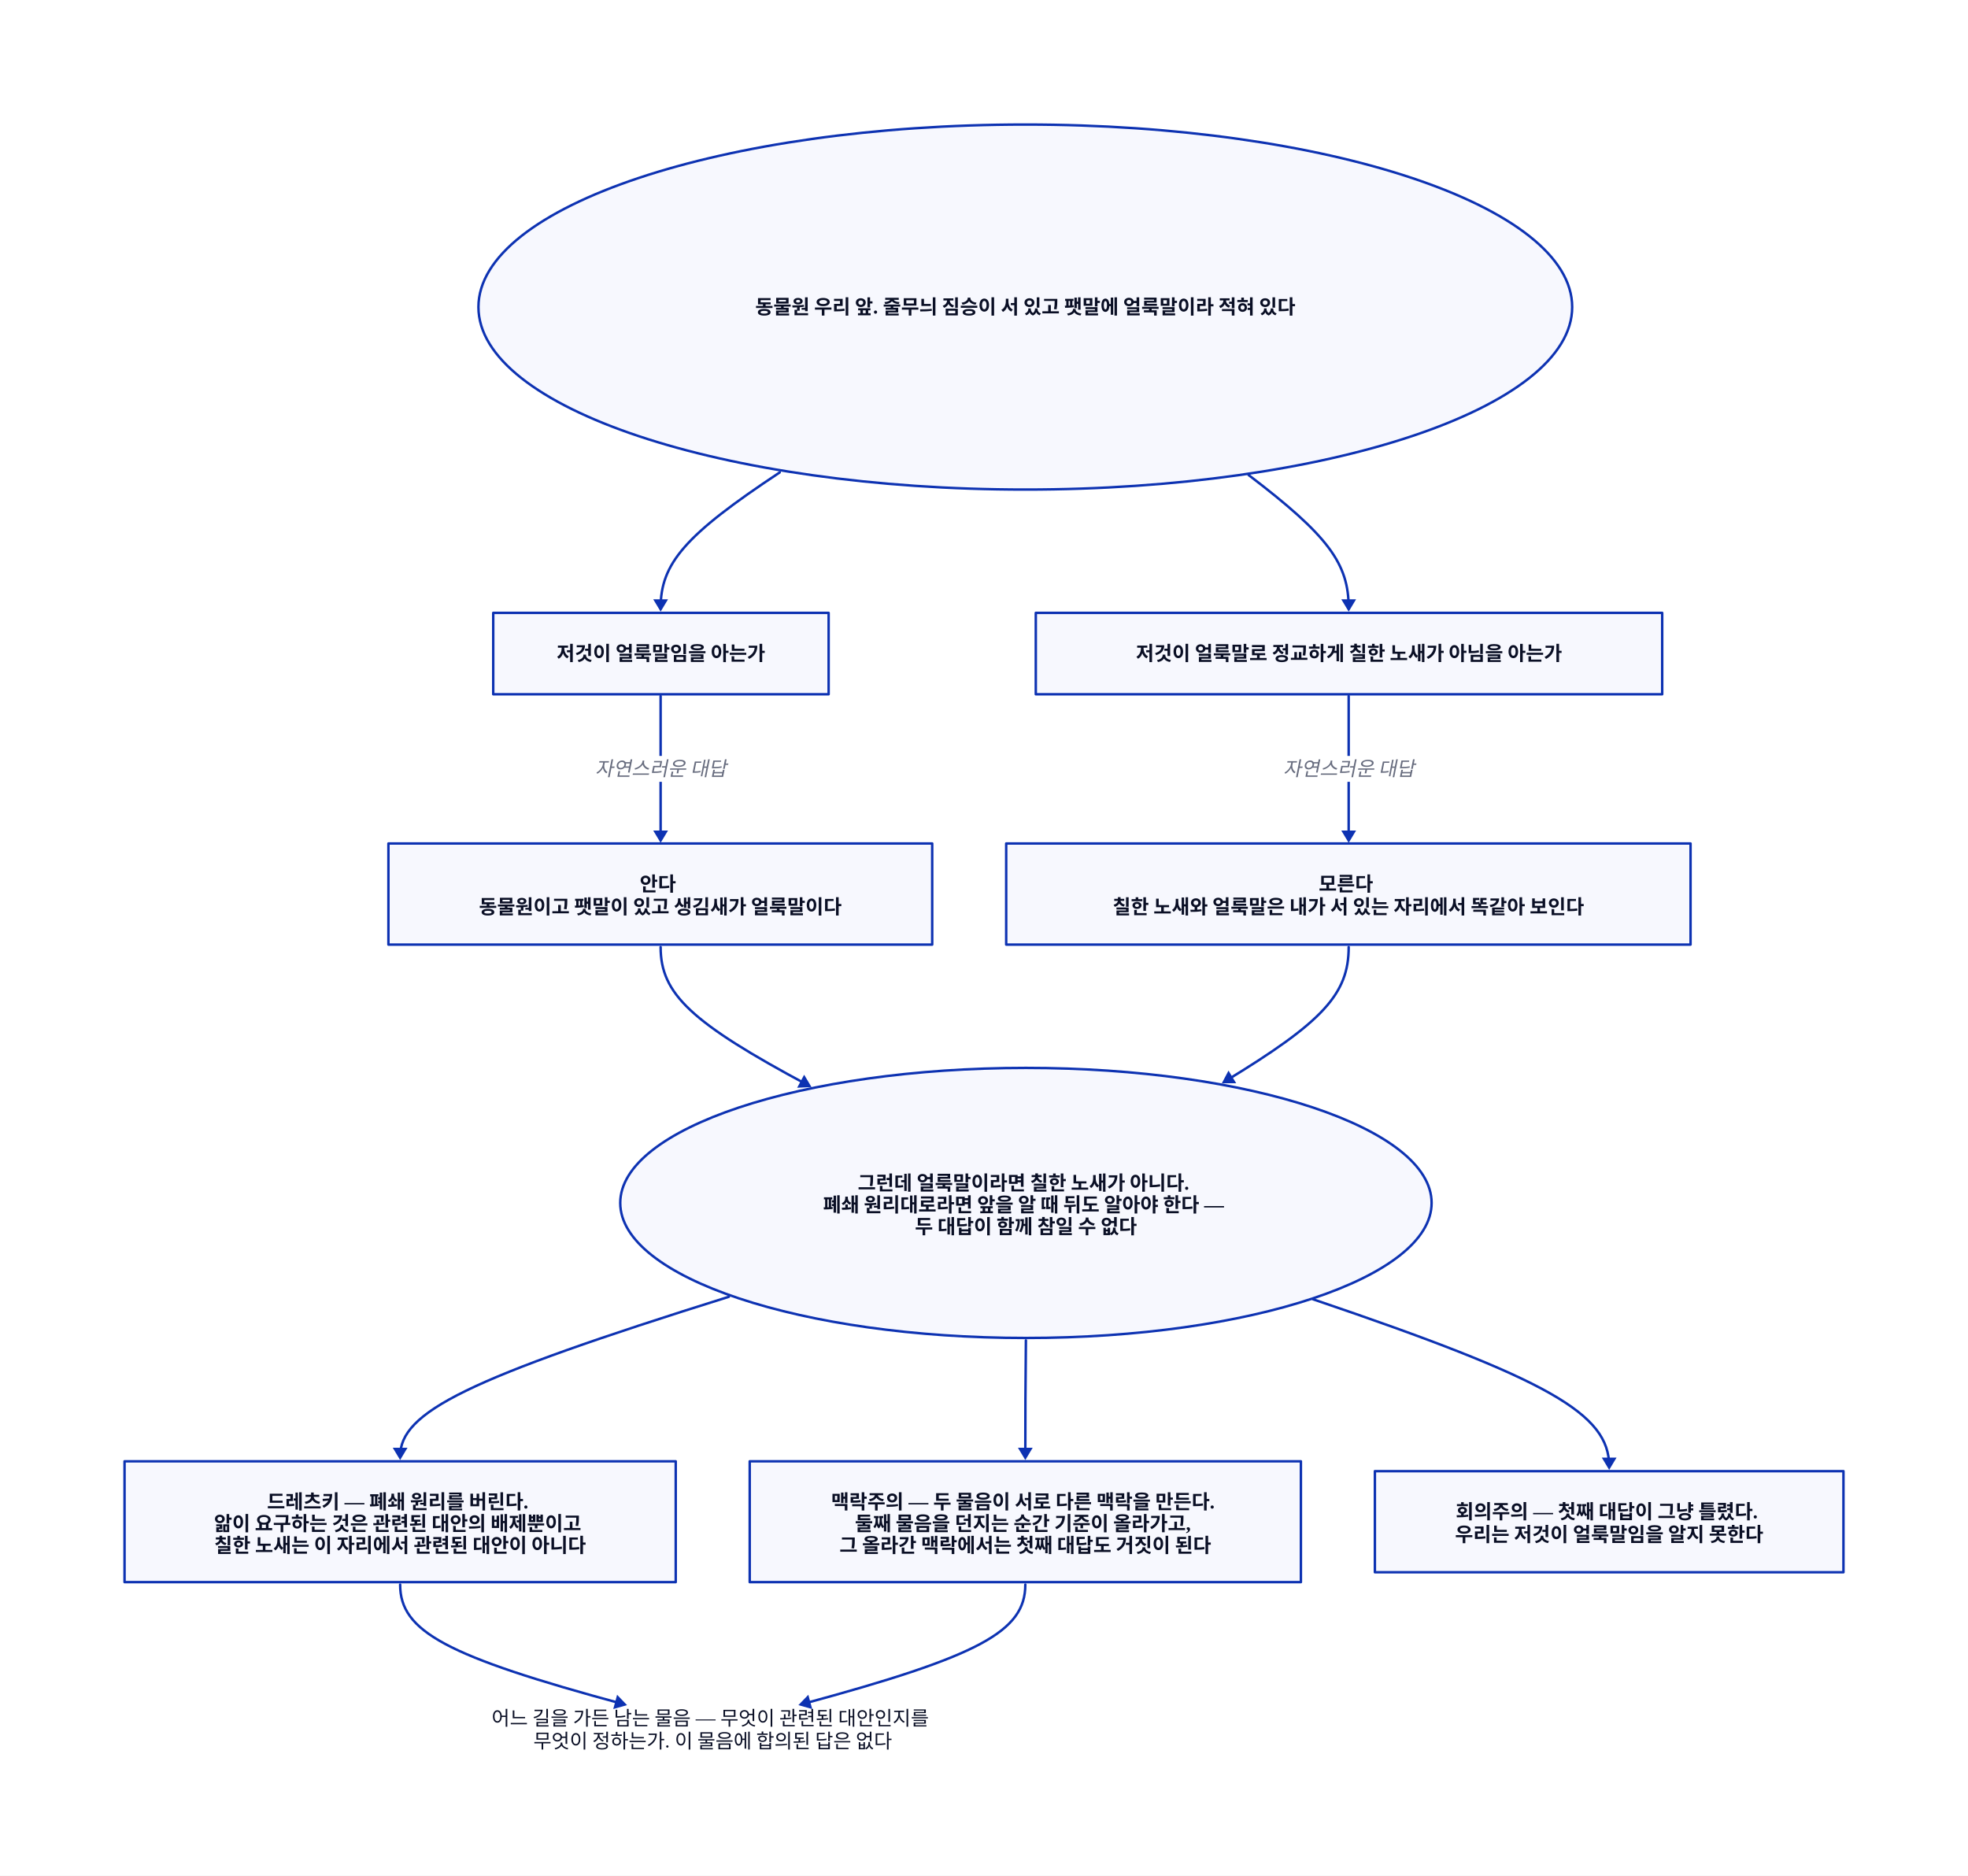
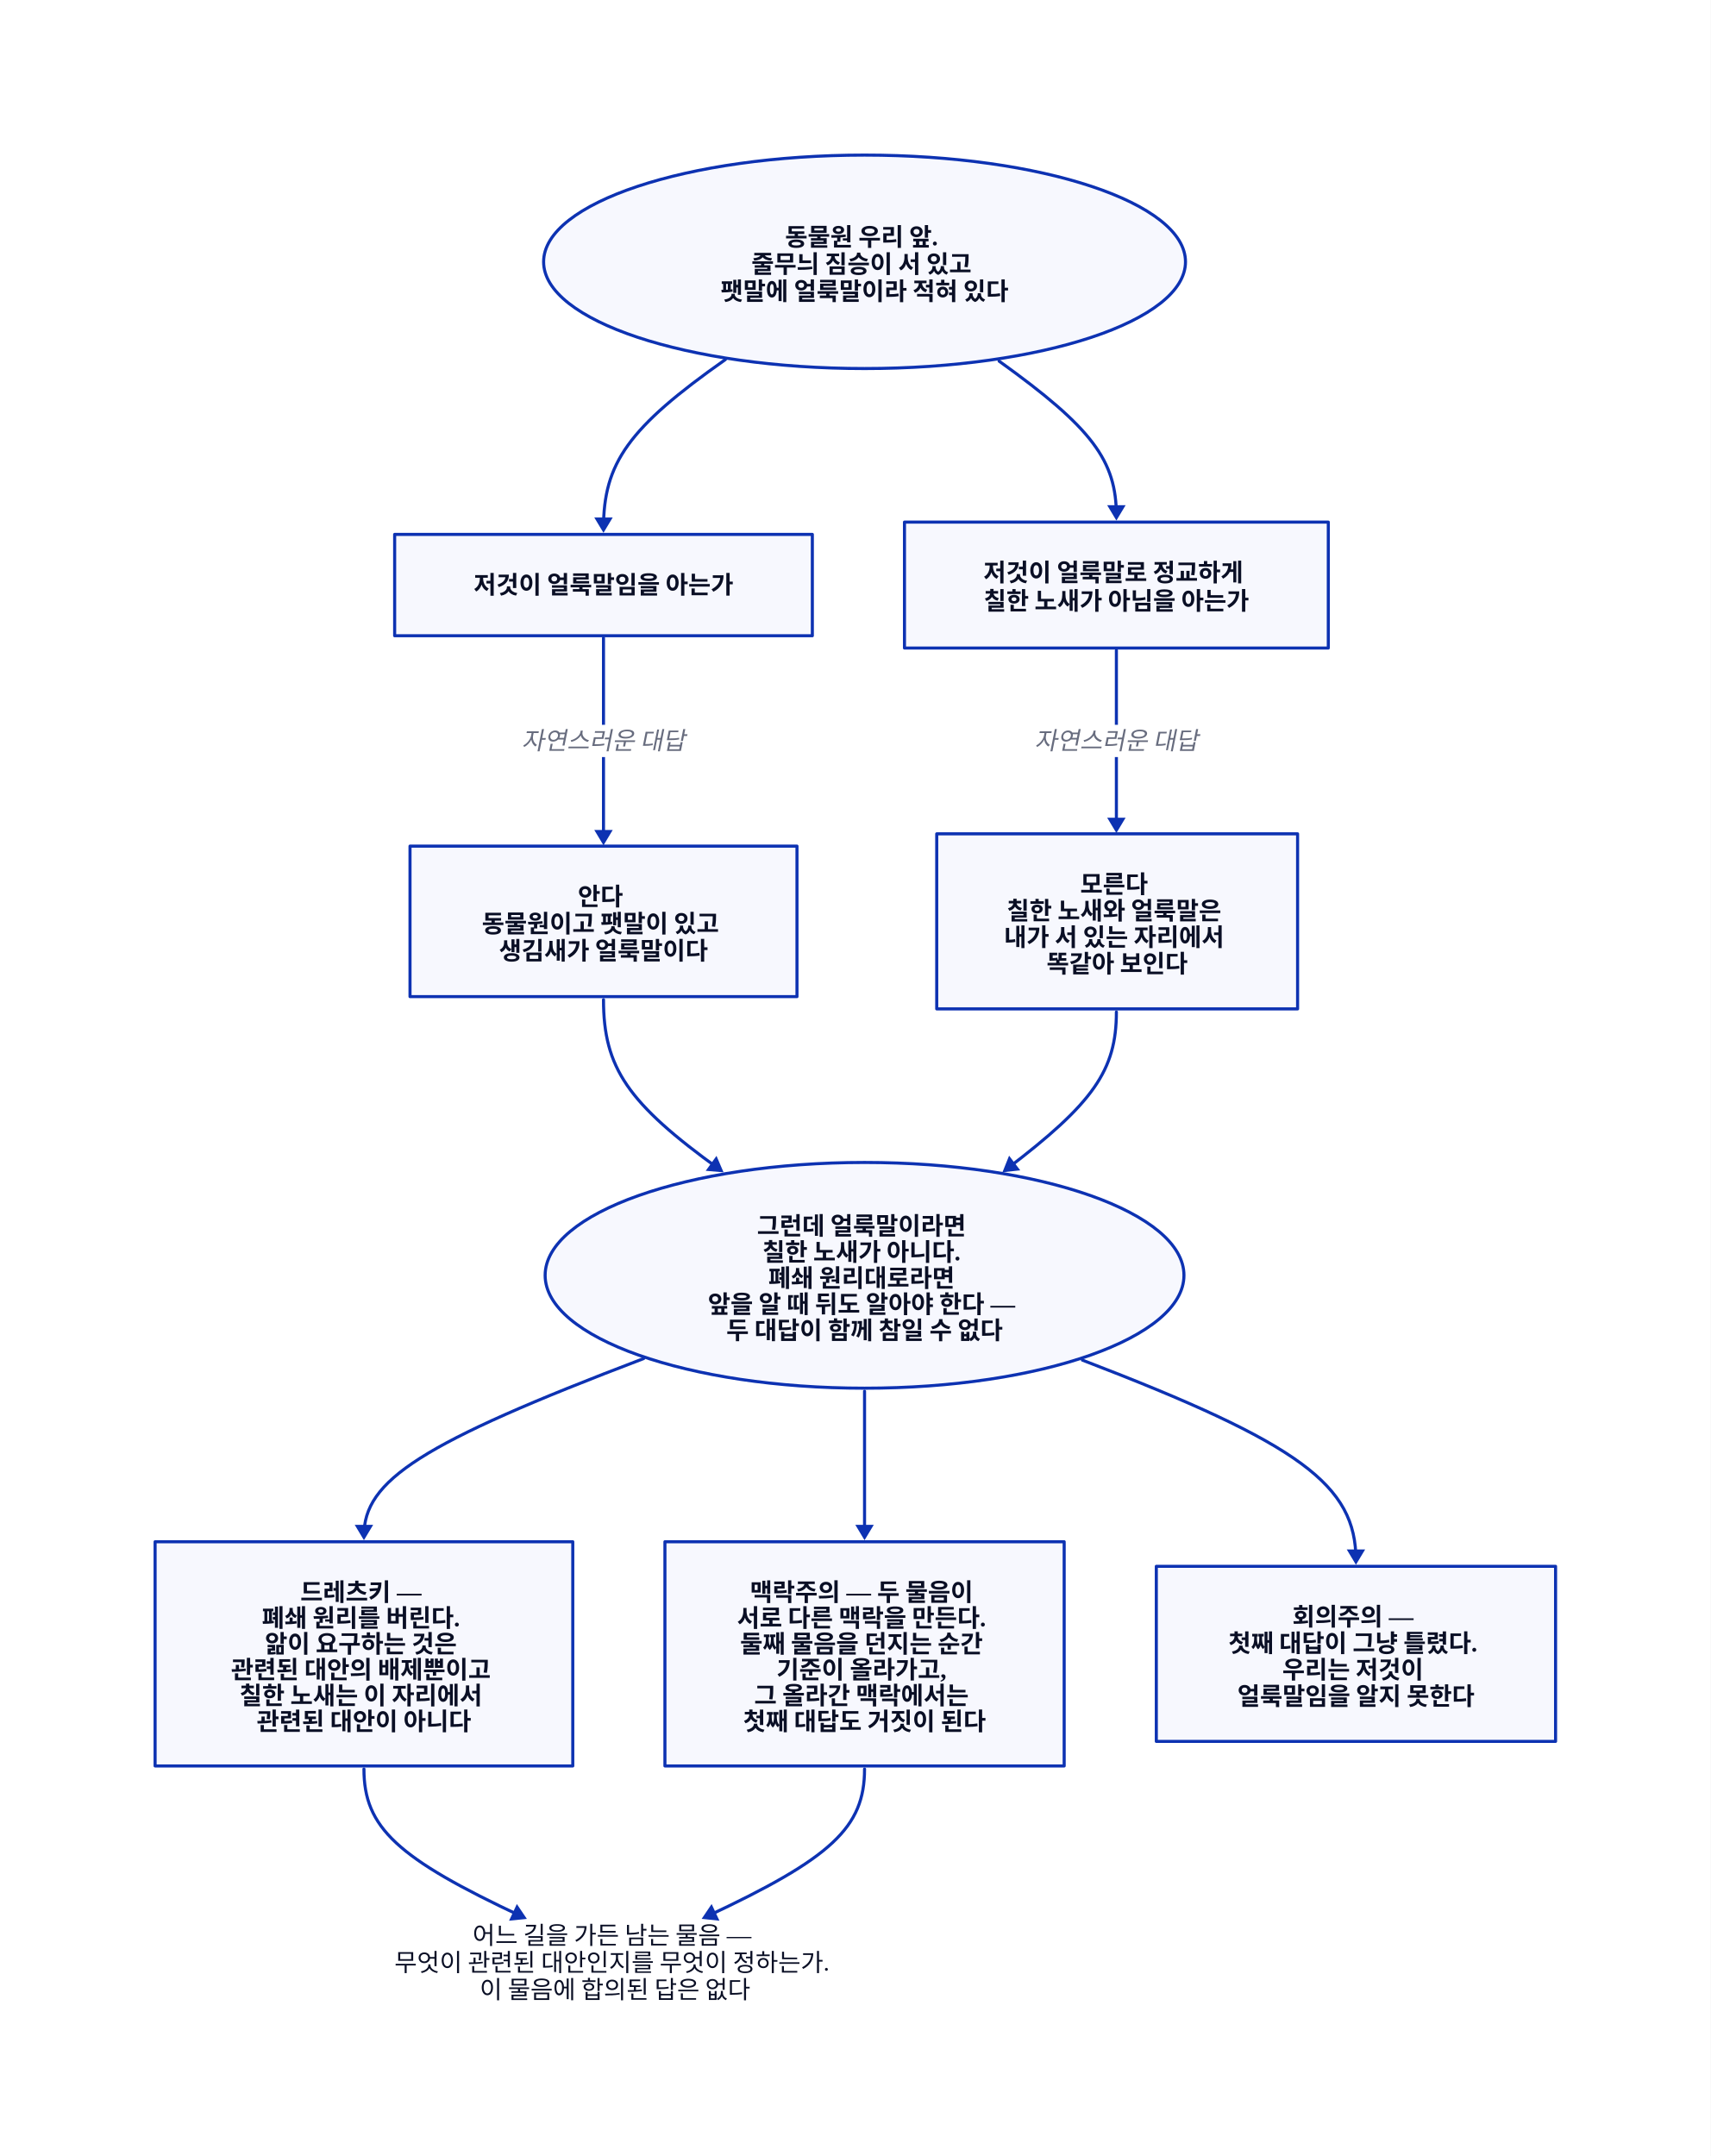
- <svg xmlns="http://www.w3.org/2000/svg" width="1596" height="1521" class="d2-3879198425 d2-svg" viewBox="-101 -101 1596 1521">
-   <rect width="1596" height="1521" x="-101" y="-101" rx="0" style="fill:#fff" />
-   <style>.d2-3879198425 .text-bold{font-weight:700}.d2-3879198425 .text-italic{font-style:italic}.connection,.shape{stroke-linejoin:round}.shape{shape-rendering:geometricPrecision}.connection{stroke-linecap:round}.d2-3879198425 .fill-N1{fill:#0a0f25}.d2-3879198425 .fill-N2{fill:#676c7e}.d2-3879198425 .fill-B6{fill:#f7f8fe}.d2-3879198425 .stroke-B1{stroke:#0d32b2}.s0{stroke-width:2}.s1{text-anchor:middle;font-size:16px}</style>
+ <svg xmlns="http://www.w3.org/2000/svg" width="1114" height="1404" class="d2-3898891451 d2-svg" viewBox="-101 -101 1114 1404">
+   <rect width="1114" height="1404" x="-101" y="-101" rx="0" style="fill:#fff" />
+   <style>.d2-3898891451 .text-bold{font-weight:700}.d2-3898891451 .text-italic{font-style:italic}.connection,.shape{stroke-linejoin:round}.shape{shape-rendering:geometricPrecision}.connection{stroke-linecap:round}.d2-3898891451 .fill-N1{fill:#0a0f25}.d2-3898891451 .fill-N2{fill:#676c7e}.d2-3898891451 .fill-B6{fill:#f7f8fe}.d2-3898891451 .stroke-B1{stroke:#0d32b2}.s0{stroke-width:2}.s1{text-anchor:middle;font-size:16px}</style>
  <g>
    <g class="shape">
-       <ellipse cx="730.5" cy="148" class="shape stroke-B1 fill-B6 s0" rx="443.5" ry="148" />
+       <ellipse cx="462" cy="69.5" class="shape stroke-B1 fill-B6 s0" rx="209" ry="69.5" />
    </g>
-     <text x="730.5" y="153.5" class="text-bold fill-N1 s1">동물원 우리 앞. 줄무늬 짐승이 서 있고 팻말에 얼룩말이라 적혀 있다</text>
-   </g>
-   <g>
-     <g class="shape">
-       <path d="M299 396h272v66H299z" class="stroke-B1 fill-B6 s0" />
-     </g>
-     <text x="435" y="434.5" class="text-bold fill-N1 s1">저것이 얼룩말임을 아는가</text>
-   </g>
-   <g>
-     <g class="shape">
-       <path d="M739 396h508v66H739z" class="stroke-B1 fill-B6 s0" />
-     </g>
-     <text x="993" y="434.5" class="text-bold fill-N1 s1">저것이 얼룩말로 정교하게 칠한 노새가 아님을 아는가</text>
-   </g>
-   <g>
-     <g class="shape">
-       <path d="M214 583h441v82H214z" class="stroke-B1 fill-B6 s0" />
-     </g>
-     <text x="434.5" y="621.5" class="text-bold fill-N1 s1">
-       <tspan x="434.5" dy="0">안다</tspan>
-       <tspan x="434.5" dy="18.5">동물원이고 팻말이 있고 생김새가 얼룩말이다</tspan>
+     <text x="462" y="59" class="text-bold fill-N1 s1">
+       <tspan x="462" dy="0">동물원 우리 앞.</tspan>
+       <tspan x="462" dy="17.667">줄무늬 짐승이 서 있고</tspan>
+       <tspan x="462" dy="17.667">팻말에 얼룩말이라 적혀 있다</tspan>
    </text>
  </g>
  <g>
    <g class="shape">
-       <path d="M715 583h555v82H715z" class="stroke-B1 fill-B6 s0" />
+       <path d="M156 247h272v66H156z" class="stroke-B1 fill-B6 s0" />
    </g>
-     <text x="992.5" y="621.5" class="text-bold fill-N1 s1">
-       <tspan x="992.5" dy="0">모른다</tspan>
-       <tspan x="992.5" dy="18.5">칠한 노새와 얼룩말은 내가 서 있는 자리에서 똑같아 보인다</tspan>
+     <text x="292" y="285.5" class="text-bold fill-N1 s1">저것이 얼룩말임을 아는가</text>
+   </g>
+   <g>
+     <g class="shape">
+       <path d="M488 239h276v82H488z" class="stroke-B1 fill-B6 s0" />
+     </g>
+     <text x="626" y="277.5" class="text-bold fill-N1 s1">
+       <tspan x="626" dy="0">저것이 얼룩말로 정교하게</tspan>
+       <tspan x="626" dy="18.5">칠한 노새가 아님을 아는가</tspan>
    </text>
  </g>
  <g>
    <g class="shape">
-       <ellipse cx="731" cy="874.5" class="shape stroke-B1 fill-B6 s0" rx="329" ry="109.5" />
+       <path d="M166 450h252v98H166z" class="stroke-B1 fill-B6 s0" />
    </g>
-     <text x="731" y="864" class="text-bold fill-N1 s1">
-       <tspan x="731" dy="0">그런데 얼룩말이라면 칠한 노새가 아니다.</tspan>
-       <tspan x="731" dy="17.667">폐쇄 원리대로라면 앞을 알 때 뒤도 알아야 한다 —</tspan>
-       <tspan x="731" dy="17.667">두 대답이 함께 참일 수 없다</tspan>
+     <text x="292" y="488.5" class="text-bold fill-N1 s1">
+       <tspan x="292" dy="0">안다</tspan>
+       <tspan x="292" dy="17.667">동물원이고 팻말이 있고</tspan>
+       <tspan x="292" dy="17.667">생김새가 얼룩말이다</tspan>
    </text>
  </g>
  <g>
    <g class="shape">
-       <path d="M0 1084h447v98H0z" class="stroke-B1 fill-B6 s0" />
+       <path d="M509 442h235v114H509z" class="stroke-B1 fill-B6 s0" />
    </g>
-     <text x="223.5" y="1122.5" class="text-bold fill-N1 s1">
-       <tspan x="223.5" dy="0">드레츠키 — 폐쇄 원리를 버린다.</tspan>
-       <tspan x="223.5" dy="17.667">앎이 요구하는 것은 관련된 대안의 배제뿐이고</tspan>
-       <tspan x="223.5" dy="17.667">칠한 노새는 이 자리에서 관련된 대안이 아니다</tspan>
+     <text x="626.5" y="480.5" class="text-bold fill-N1 s1">
+       <tspan x="626.5" dy="0">모른다</tspan>
+       <tspan x="626.5" dy="17.25">칠한 노새와 얼룩말은</tspan>
+       <tspan x="626.5" dy="17.25">내가 서 있는 자리에서</tspan>
+       <tspan x="626.5" dy="17.25">똑같아 보인다</tspan>
    </text>
  </g>
  <g>
    <g class="shape">
-       <path d="M507 1084h447v98H507z" class="stroke-B1 fill-B6 s0" />
+       <ellipse cx="462" cy="729.5" class="shape stroke-B1 fill-B6 s0" rx="208" ry="73.5" />
    </g>
-     <text x="730.5" y="1122.5" class="text-bold fill-N1 s1">
-       <tspan x="730.5" dy="0">맥락주의 — 두 물음이 서로 다른 맥락을 만든다.</tspan>
-       <tspan x="730.5" dy="17.667">둘째 물음을 던지는 순간 기준이 올라가고,</tspan>
-       <tspan x="730.5" dy="17.667">그 올라간 맥락에서는 첫째 대답도 거짓이 된다</tspan>
+     <text x="462" y="703" class="text-bold fill-N1 s1">
+       <tspan x="462" dy="0">그런데 얼룩말이라면</tspan>
+       <tspan x="462" dy="17">칠한 노새가 아니다.</tspan>
+       <tspan x="462" dy="17">폐쇄 원리대로라면</tspan>
+       <tspan x="462" dy="17">앞을 알 때 뒤도 알아야 한다 —</tspan>
+       <tspan x="462" dy="17">두 대답이 함께 참일 수 없다</tspan>
    </text>
  </g>
  <g>
    <g class="shape">
-       <path d="M1014 1092h380v82h-380z" class="stroke-B1 fill-B6 s0" />
+       <path d="M0 903h272v146H0z" class="stroke-B1 fill-B6 s0" />
    </g>
-     <text x="1204" y="1130.5" class="text-bold fill-N1 s1">
-       <tspan x="1204" dy="0">회의주의 — 첫째 대답이 그냥 틀렸다.</tspan>
-       <tspan x="1204" dy="18.5">우리는 저것이 얼룩말임을 알지 못한다</tspan>
+     <text x="136" y="941.5" class="text-bold fill-N1 s1">
+       <tspan x="136" dy="0">드레츠키 —</tspan>
+       <tspan x="136" dy="16.833">폐쇄 원리를 버린다.</tspan>
+       <tspan x="136" dy="16.833">앎이 요구하는 것은</tspan>
+       <tspan x="136" dy="16.833">관련된 대안의 배제뿐이고</tspan>
+       <tspan x="136" dy="16.833">칠한 노새는 이 자리에서</tspan>
+       <tspan x="136" dy="16.833">관련된 대안이 아니다</tspan>
    </text>
  </g>
-   <text x="477" y="1298" class="fill-N1 s1">
-     <tspan x="477" dy="0">어느 길을 가든 남는 물음 — 무엇이 관련된 대안인지를</tspan>
-     <tspan x="477" dy="18.5">무엇이 정하는가. 이 물음에 합의된 답은 없다</tspan>
+   <g>
+     <g class="shape">
+       <path d="M332 903h260v146H332z" class="stroke-B1 fill-B6 s0" />
+     </g>
+     <text x="462" y="941.5" class="text-bold fill-N1 s1">
+       <tspan x="462" dy="0">맥락주의 — 두 물음이</tspan>
+       <tspan x="462" dy="16.833">서로 다른 맥락을 만든다.</tspan>
+       <tspan x="462" dy="16.833">둘째 물음을 던지는 순간</tspan>
+       <tspan x="462" dy="16.833">기준이 올라가고,</tspan>
+       <tspan x="462" dy="16.833">그 올라간 맥락에서는</tspan>
+       <tspan x="462" dy="16.833">첫째 대답도 거짓이 된다</tspan>
+     </text>
+   </g>
+   <g>
+     <g class="shape">
+       <path d="M652 919h260v114H652z" class="stroke-B1 fill-B6 s0" />
+     </g>
+     <text x="782" y="957.5" class="text-bold fill-N1 s1">
+       <tspan x="782" dy="0">회의주의 —</tspan>
+       <tspan x="782" dy="17.25">첫째 대답이 그냥 틀렸다.</tspan>
+       <tspan x="782" dy="17.25">우리는 저것이</tspan>
+       <tspan x="782" dy="17.25">얼룩말임을 알지 못한다</tspan>
+     </text>
+   </g>
+   <text x="299.5" y="1165" class="fill-N1 s1">
+     <tspan x="299.5" dy="0">어느 길을 가든 남는 물음 —</tspan>
+     <tspan x="299.5" dy="17.667">무엇이 관련된 대안인지를 무엇이 정하는가.</tspan>
+     <tspan x="299.5" dy="17.667">이 물음에 합의된 답은 없다</tspan>
  </text>
-   <marker id="mk-d2-3879198425-3488378134" markerHeight="12" markerUnits="userSpaceOnUse" markerWidth="10" orient="auto" refX="7" refY="6" viewBox="0 0 10 12">
+   <marker id="mk-d2-3898891451-3488378134" markerHeight="12" markerUnits="userSpaceOnUse" markerWidth="10" orient="auto" refX="7" refY="6" viewBox="0 0 10 12">
    <path stroke-width="2" d="m0 0 10 6-10 6z" class="connection" style="fill:#0d32b2" />
  </marker>
-   <path fill="none" marker-end="url(#mk-d2-3879198425-3488378134)" d="M531.332 282.104C454.4 333 434.75 356 434.75 392" class="connection stroke-B1 s0" mask="url(#d2-3879198425)" />
-   <path fill="none" marker-end="url(#mk-d2-3879198425-3488378134)" d="M911.591 284.212C976.2 333.4 992.75 356 992.75 392" class="connection stroke-B1 s0" mask="url(#d2-3879198425)" />
-   <path fill="none" marker-end="url(#mk-d2-3879198425-3488378134)" d="M434.75 463.5v116" class="connection stroke-B1 s0" mask="url(#d2-3879198425)" />
-   <text x="435" y="528" class="text-italic fill-N2 s1">자연스러운 대답</text>
-   <path fill="none" marker-end="url(#mk-d2-3879198425-3488378134)" d="M992.75 463.5v116" class="connection stroke-B1 s0" mask="url(#d2-3879198425)" />
-   <text x="993" y="528" class="text-italic fill-N2 s1">자연스러운 대답</text>
-   <path fill="none" marker-end="url(#mk-d2-3879198425-3488378134)" d="M434.75 667c0 38 24.65 61.2 119.724 112.112" class="connection stroke-B1 s0" mask="url(#d2-3879198425)" />
-   <path fill="none" marker-end="url(#mk-d2-3879198425-3488378134)" d="M992.75 667c0 38-20.75 60.6-100.331 108.924" class="connection stroke-B1 s0" mask="url(#d2-3879198425)" />
-   <path fill="none" marker-end="url(#mk-d2-3879198425-3488378134)" d="M490.091 950.597C277.2 1017.2 223.5 1044 223.5 1080" class="connection stroke-B1 s0" mask="url(#d2-3879198425)" />
-   <path fill="none" marker-end="url(#mk-d2-3879198425-3488378134)" d="M730.98 986c-.38 38-.48 58-.48 94" class="connection stroke-B1 s0" mask="url(#d2-3879198425)" />
-   <path fill="none" marker-end="url(#mk-d2-3879198425-3488378134)" d="M963.894 952.642C1155.6 1017.6 1204 1045.599 1204 1088" class="connection stroke-B1 s0" mask="url(#d2-3879198425)" />
-   <path fill="none" marker-end="url(#mk-d2-3879198425-3488378134)" d="M223.5 1184c0 38 37 58 181.139 96.956" class="connection stroke-B1 s0" mask="url(#d2-3879198425)" />
-   <path fill="none" marker-end="url(#mk-d2-3879198425-3488378134)" d="M730.5 1184c0 38-37 58-181.139 96.956" class="connection stroke-B1 s0" mask="url(#d2-3879198425)" />
-   <mask id="d2-3879198425" width="1596" height="1521" x="-101" y="-101" maskUnits="userSpaceOnUse">
-     <path fill="#fff" d="M-101-101h1596v1521H-101z" />
-     <path d="M364 512h142v21H364zM922 512h142v21H922z" />
+   <path fill="none" marker-end="url(#mk-d2-3898891451-3488378134)" d="M371.364 133.151C308.2 177.6 292 200.6 292 243" class="connection stroke-B1 s0" mask="url(#d2-3898891451)" />
+   <path fill="none" marker-end="url(#mk-d2-3898891451-3488378134)" d="M549.625 134.166C610.4 177.8 626 199 626 235" class="connection stroke-B1 s0" mask="url(#d2-3898891451)" />
+   <path fill="none" marker-end="url(#mk-d2-3898891451-3488378134)" d="M292 314.5v132" class="connection stroke-B1 s0" mask="url(#d2-3898891451)" />
+   <text x="292" y="387" class="text-italic fill-N2 s1">자연스러운 대답</text>
+   <path fill="none" marker-end="url(#mk-d2-3898891451-3488378134)" d="M626 322.5v116" class="connection stroke-B1 s0" mask="url(#d2-3898891451)" />
+   <text x="626" y="387" class="text-italic fill-N2 s1">자연스러운 대답</text>
+   <path fill="none" marker-end="url(#mk-d2-3898891451-3488378134)" d="M292 550c0 44.4 15.8 67.4 75.756 110.66" class="connection stroke-B1 s0" mask="url(#d2-3898891451)" />
+   <path fill="none" marker-end="url(#mk-d2-3898891451-3488378134)" d="M626 558c0 38-15 59.4-71.815 102.58" class="connection stroke-B1 s0" mask="url(#d2-3898891451)" />
+   <path fill="none" marker-end="url(#mk-d2-3898891451-3488378134)" d="M318.13 783.711C172.8 839 136 863 136 899" class="connection stroke-B1 s0" mask="url(#d2-3898891451)" />
+   <path fill="none" marker-end="url(#mk-d2-3898891451-3488378134)" d="M462 805v94" class="connection stroke-B1 s0" mask="url(#d2-3898891451)" />
+   <path fill="none" marker-end="url(#mk-d2-3898891451-3488378134)" d="M603.867 784.716C746 839.2 782 866.2 782 915" class="connection stroke-B1 s0" mask="url(#d2-3898891451)" />
+   <path fill="none" marker-end="url(#mk-d2-3898891451-3488378134)" d="M136 1051c0 38 21.4 58 103.376 96.307" class="connection stroke-B1 s0" mask="url(#d2-3898891451)" />
+   <path fill="none" marker-end="url(#mk-d2-3898891451-3488378134)" d="M462 1051c0 38-21.4 58-103.376 96.307" class="connection stroke-B1 s0" mask="url(#d2-3898891451)" />
+   <mask id="d2-3898891451" width="1114" height="1404" x="-101" y="-101" maskUnits="userSpaceOnUse">
+     <path fill="#fff" d="M-101-101h1114v1404H-101z" />
+     <path d="M221 371h142v21H221zM555 371h142v21H555z" />
  </mask>
</svg>
